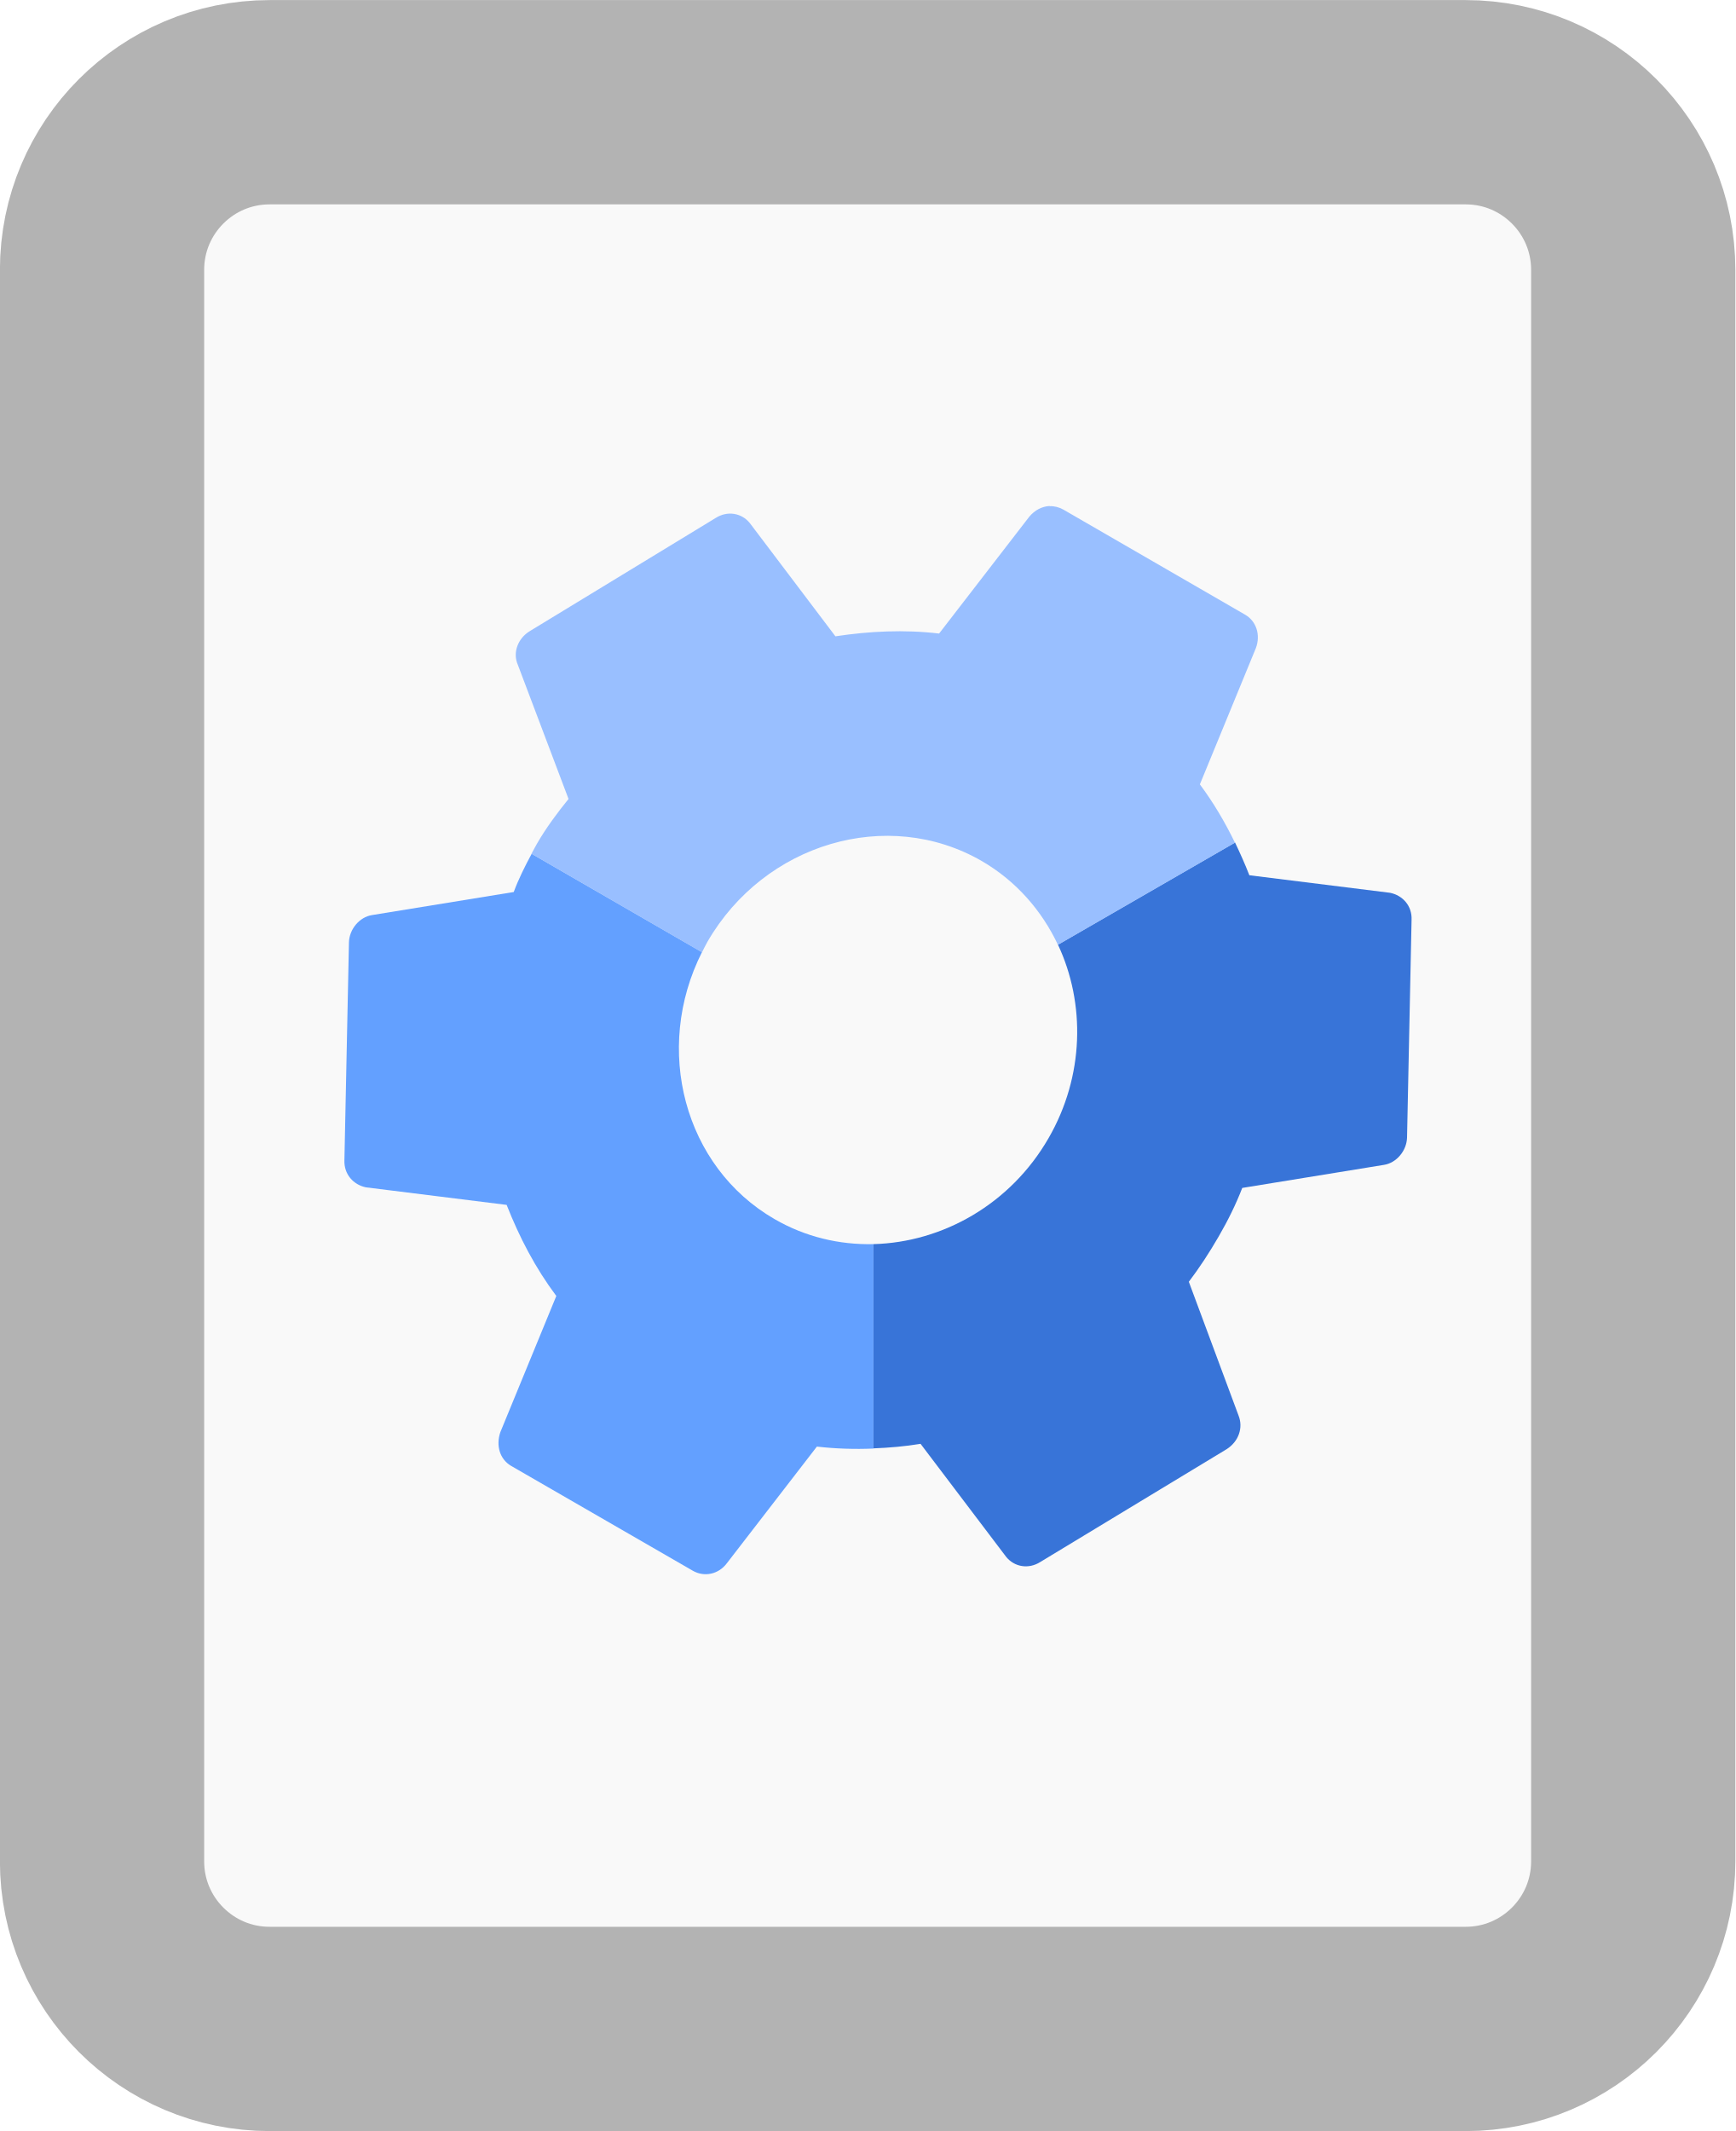
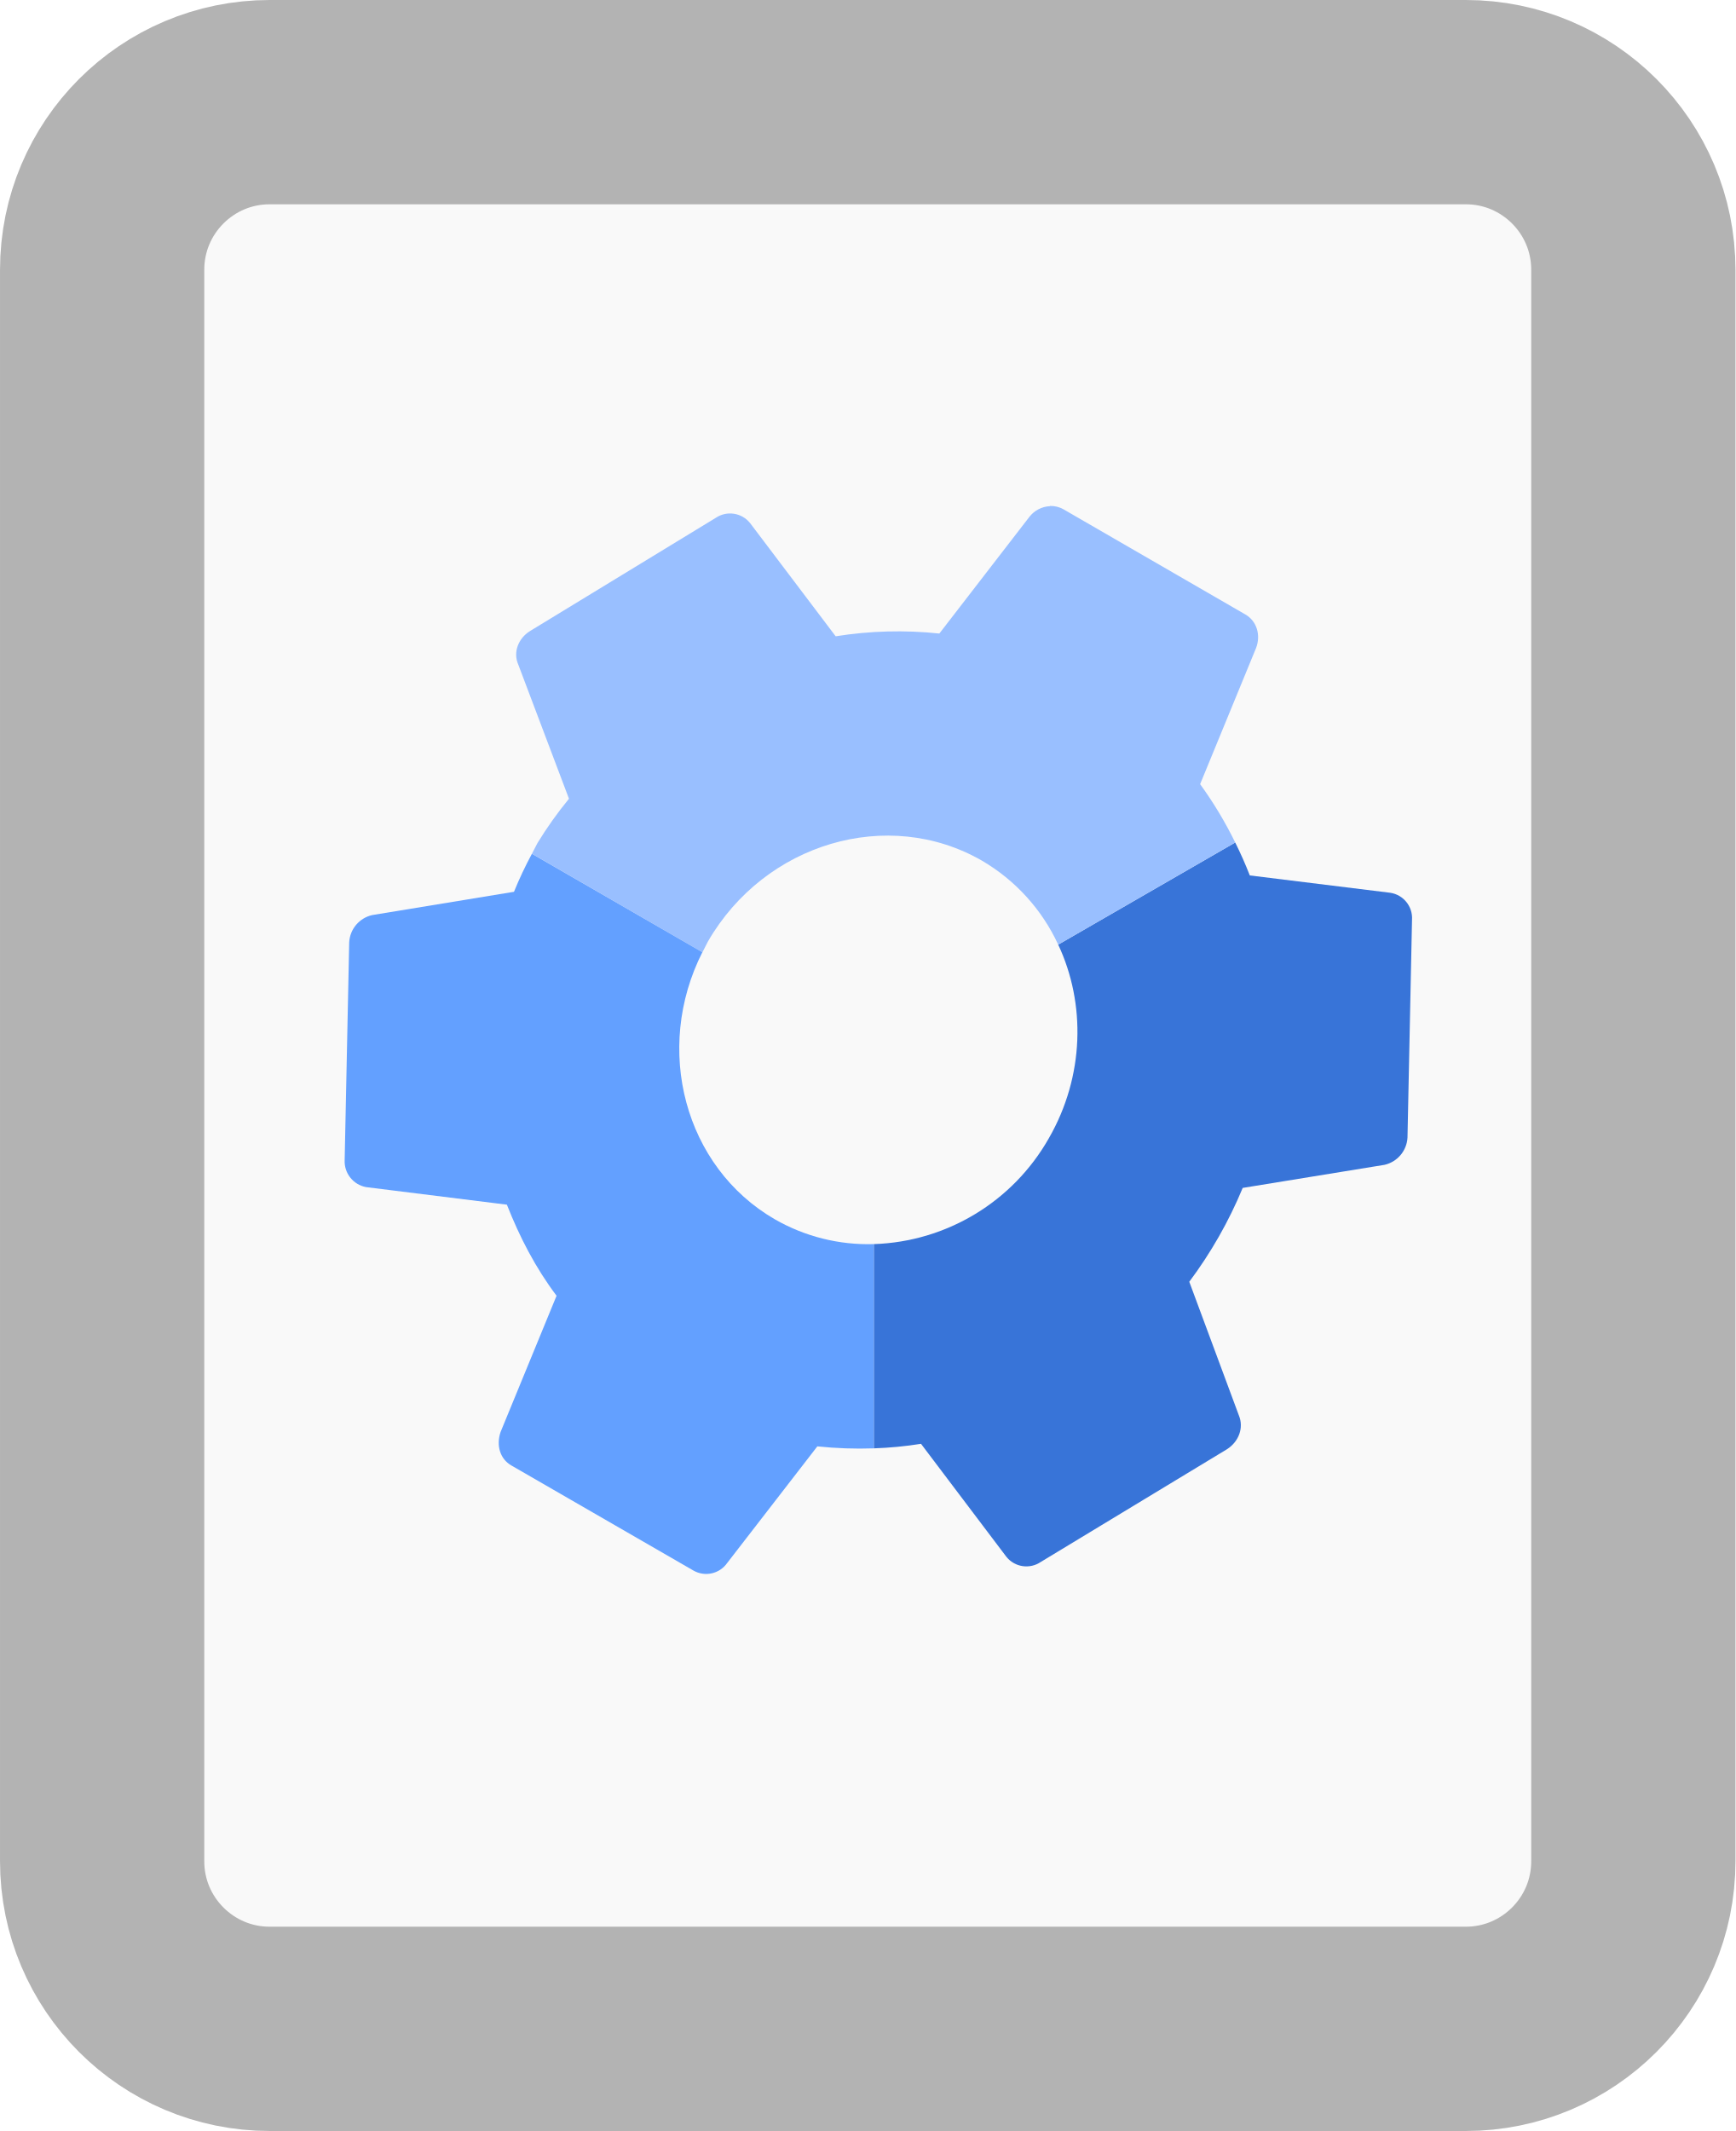
- <svg xmlns="http://www.w3.org/2000/svg" width="8.055mm" height="9.889mm" viewBox="0 0 8.055 9.889" version="1.1" id="svg1">
-   <defs id="defs1" />
-   <g id="layer1" transform="translate(-148.7744,-89.63661)">
-     <rect style="fill:#f9f9f9;fill-opacity:1;stroke:#b3b3b3;stroke-width:0.948;stroke-linejoin:round;stroke-dasharray:none;stroke-opacity:1" id="rect131" width="7.107" height="8.941" x="149.248" y="90.111" ry="0.778" />
-     <g id="g143" transform="matrix(0.9148772,0,0,0.9148772,2.937792,7.880963)">
-       <path id="path141" style="fill:#63a0ff;fill-opacity:1;stroke-width:0.924;stroke-linecap:round;stroke-linejoin:round" d="m 162.103,93.693 c -0.034,0.063 -0.067,0.129 -0.091,0.194 l -0.719,0.117 c -0.064,0.01 -0.115,0.072 -0.117,0.138 l -0.023,1.105 c -0.003,0.072 0.046,0.125 0.109,0.138 l 0.714,0.089 c 0.065,0.165 0.145,0.319 0.252,0.462 l -0.284,0.691 c -0.023,0.068 -0.003,0.137 0.055,0.171 l 0.922,0.532 c 0.058,0.033 0.13,0.018 0.172,-0.038 l 0.457,-0.592 c 0.096,0.011 0.191,0.014 0.287,0.01 V 95.673 c -0.172,0.004 -0.345,-0.036 -0.502,-0.127 -0.459,-0.265 -0.616,-0.863 -0.368,-1.354 z" />
-       <path id="path142" style="fill:#3874d8;fill-opacity:1;stroke-width:0.924;stroke-linecap:round;stroke-linejoin:round" d="m 165.671,93.636 -0.898,0.518 c 0.14,0.298 0.134,0.667 -0.048,0.982 -0.193,0.335 -0.538,0.528 -0.888,0.537 v 1.036 c 0.08,-0.003 0.16,-0.01 0.239,-0.023 l 0.434,0.573 c 0.041,0.051 0.113,0.065 0.174,0.026 l 0.945,-0.572 c 0.061,-0.039 0.085,-0.109 0.06,-0.171 l -0.252,-0.678 c 0.053,-0.07 0.103,-0.146 0.151,-0.229 0.047,-0.081 0.088,-0.164 0.12,-0.247 l 0.719,-0.117 c 0.064,-0.01 0.115,-0.072 0.117,-0.138 l 0.023,-1.105 c 0.003,-0.072 -0.046,-0.124 -0.109,-0.137 l -0.714,-0.089 c -0.022,-0.057 -0.047,-0.112 -0.073,-0.167 z" />
-       <path id="path143" style="fill:#99bfff;fill-opacity:1;stroke-width:0.924;stroke-linecap:round;stroke-linejoin:round" d="m 164.731,91.929 c -0.039,0.002 -0.076,0.021 -0.104,0.055 l -0.457,0.592 c -0.177,-0.021 -0.354,-0.012 -0.526,0.014 l -0.434,-0.574 c -0.041,-0.051 -0.113,-0.065 -0.174,-0.026 l -0.943,0.574 c -0.059,0.036 -0.088,0.108 -0.06,0.171 l 0.257,0.68 c -0.056,0.069 -0.114,0.147 -0.159,0.225 -0.01,0.017 -0.019,0.035 -0.029,0.053 l 0.865,0.5 c 0.009,-0.018 0.018,-0.036 0.028,-0.054 0.289,-0.5 0.914,-0.684 1.39,-0.41 0.175,0.101 0.306,0.252 0.388,0.426 l 0.898,-0.518 c -0.05,-0.103 -0.108,-0.202 -0.178,-0.296 l 0.284,-0.691 c 0.025,-0.066 0.003,-0.137 -0.055,-0.17 l -0.922,-0.533 c -0.022,-0.012 -0.045,-0.018 -0.069,-0.017 z" />
+ <svg xmlns="http://www.w3.org/2000/svg" id="svg1" width="30.445" height="37.376" version="1.1" viewBox="0 0 8.055 9.889">
+   <g id="layer1" transform="translate(-148.774 -89.637)">
+     <rect id="rect131" width="7.107" height="8.941" x="149.248" y="90.111" ry=".778" style="fill:#f9f9f9;fill-opacity:1;stroke:#b3b3b3;stroke-width:.948;stroke-linejoin:round;stroke-dasharray:none;stroke-opacity:1" />
+     <g id="g143" transform="translate(2.938 7.881)scale(.91488)">
+       <path id="path141" d="M162.103 93.693a2 2 0 0 0-.091.193l-.719.118a.15.15 0 0 0-.117.138l-.023 1.104a.133.133 0 0 0 .109.138l.714.089c.065.165.145.32.252.462l-.284.691c-.023.068-.003.137.055.17l.922.532a.13.13 0 0 0 .173-.038l.457-.591q.144.015.287.01v-1.036a.95.95 0 0 1-.503-.126c-.458-.265-.616-.864-.367-1.355z" style="fill:#63a0ff;fill-opacity:1;stroke-width:.924;stroke-linecap:round;stroke-linejoin:round" />
+       <path id="path142" d="m165.671 93.636-.898.518c.14.298.134.667-.048.983a1.06 1.06 0 0 1-.887.536v1.036q.12-.004.239-.023l.433.573a.13.13 0 0 0 .175.026l.945-.572c.06-.039.085-.109.06-.17l-.252-.679a2.2 2.2 0 0 0 .271-.476l.719-.117a.15.15 0 0 0 .117-.138l.023-1.105a.13.13 0 0 0-.11-.137l-.713-.088a2 2 0 0 0-.074-.167" style="fill:#3874d8;fill-opacity:1;stroke-width:.924;stroke-linecap:round;stroke-linejoin:round" />
+       <path id="path143" d="M164.731 91.93a.14.14 0 0 0-.104.054l-.457.592a2 2 0 0 0-.526.014l-.434-.574a.13.13 0 0 0-.174-.027l-.942.574c-.06.037-.088.108-.06.171l.257.68a2 2 0 0 0-.16.225l-.028.054.865.5.028-.055c.289-.5.914-.684 1.39-.41a.96.96 0 0 1 .387.426l.898-.518a2 2 0 0 0-.178-.296l.284-.691c.025-.066.003-.137-.055-.17l-.922-.533a.13.13 0 0 0-.069-.017" style="fill:#99bfff;fill-opacity:1;stroke-width:.924;stroke-linecap:round;stroke-linejoin:round" />
    </g>
  </g>
</svg>
